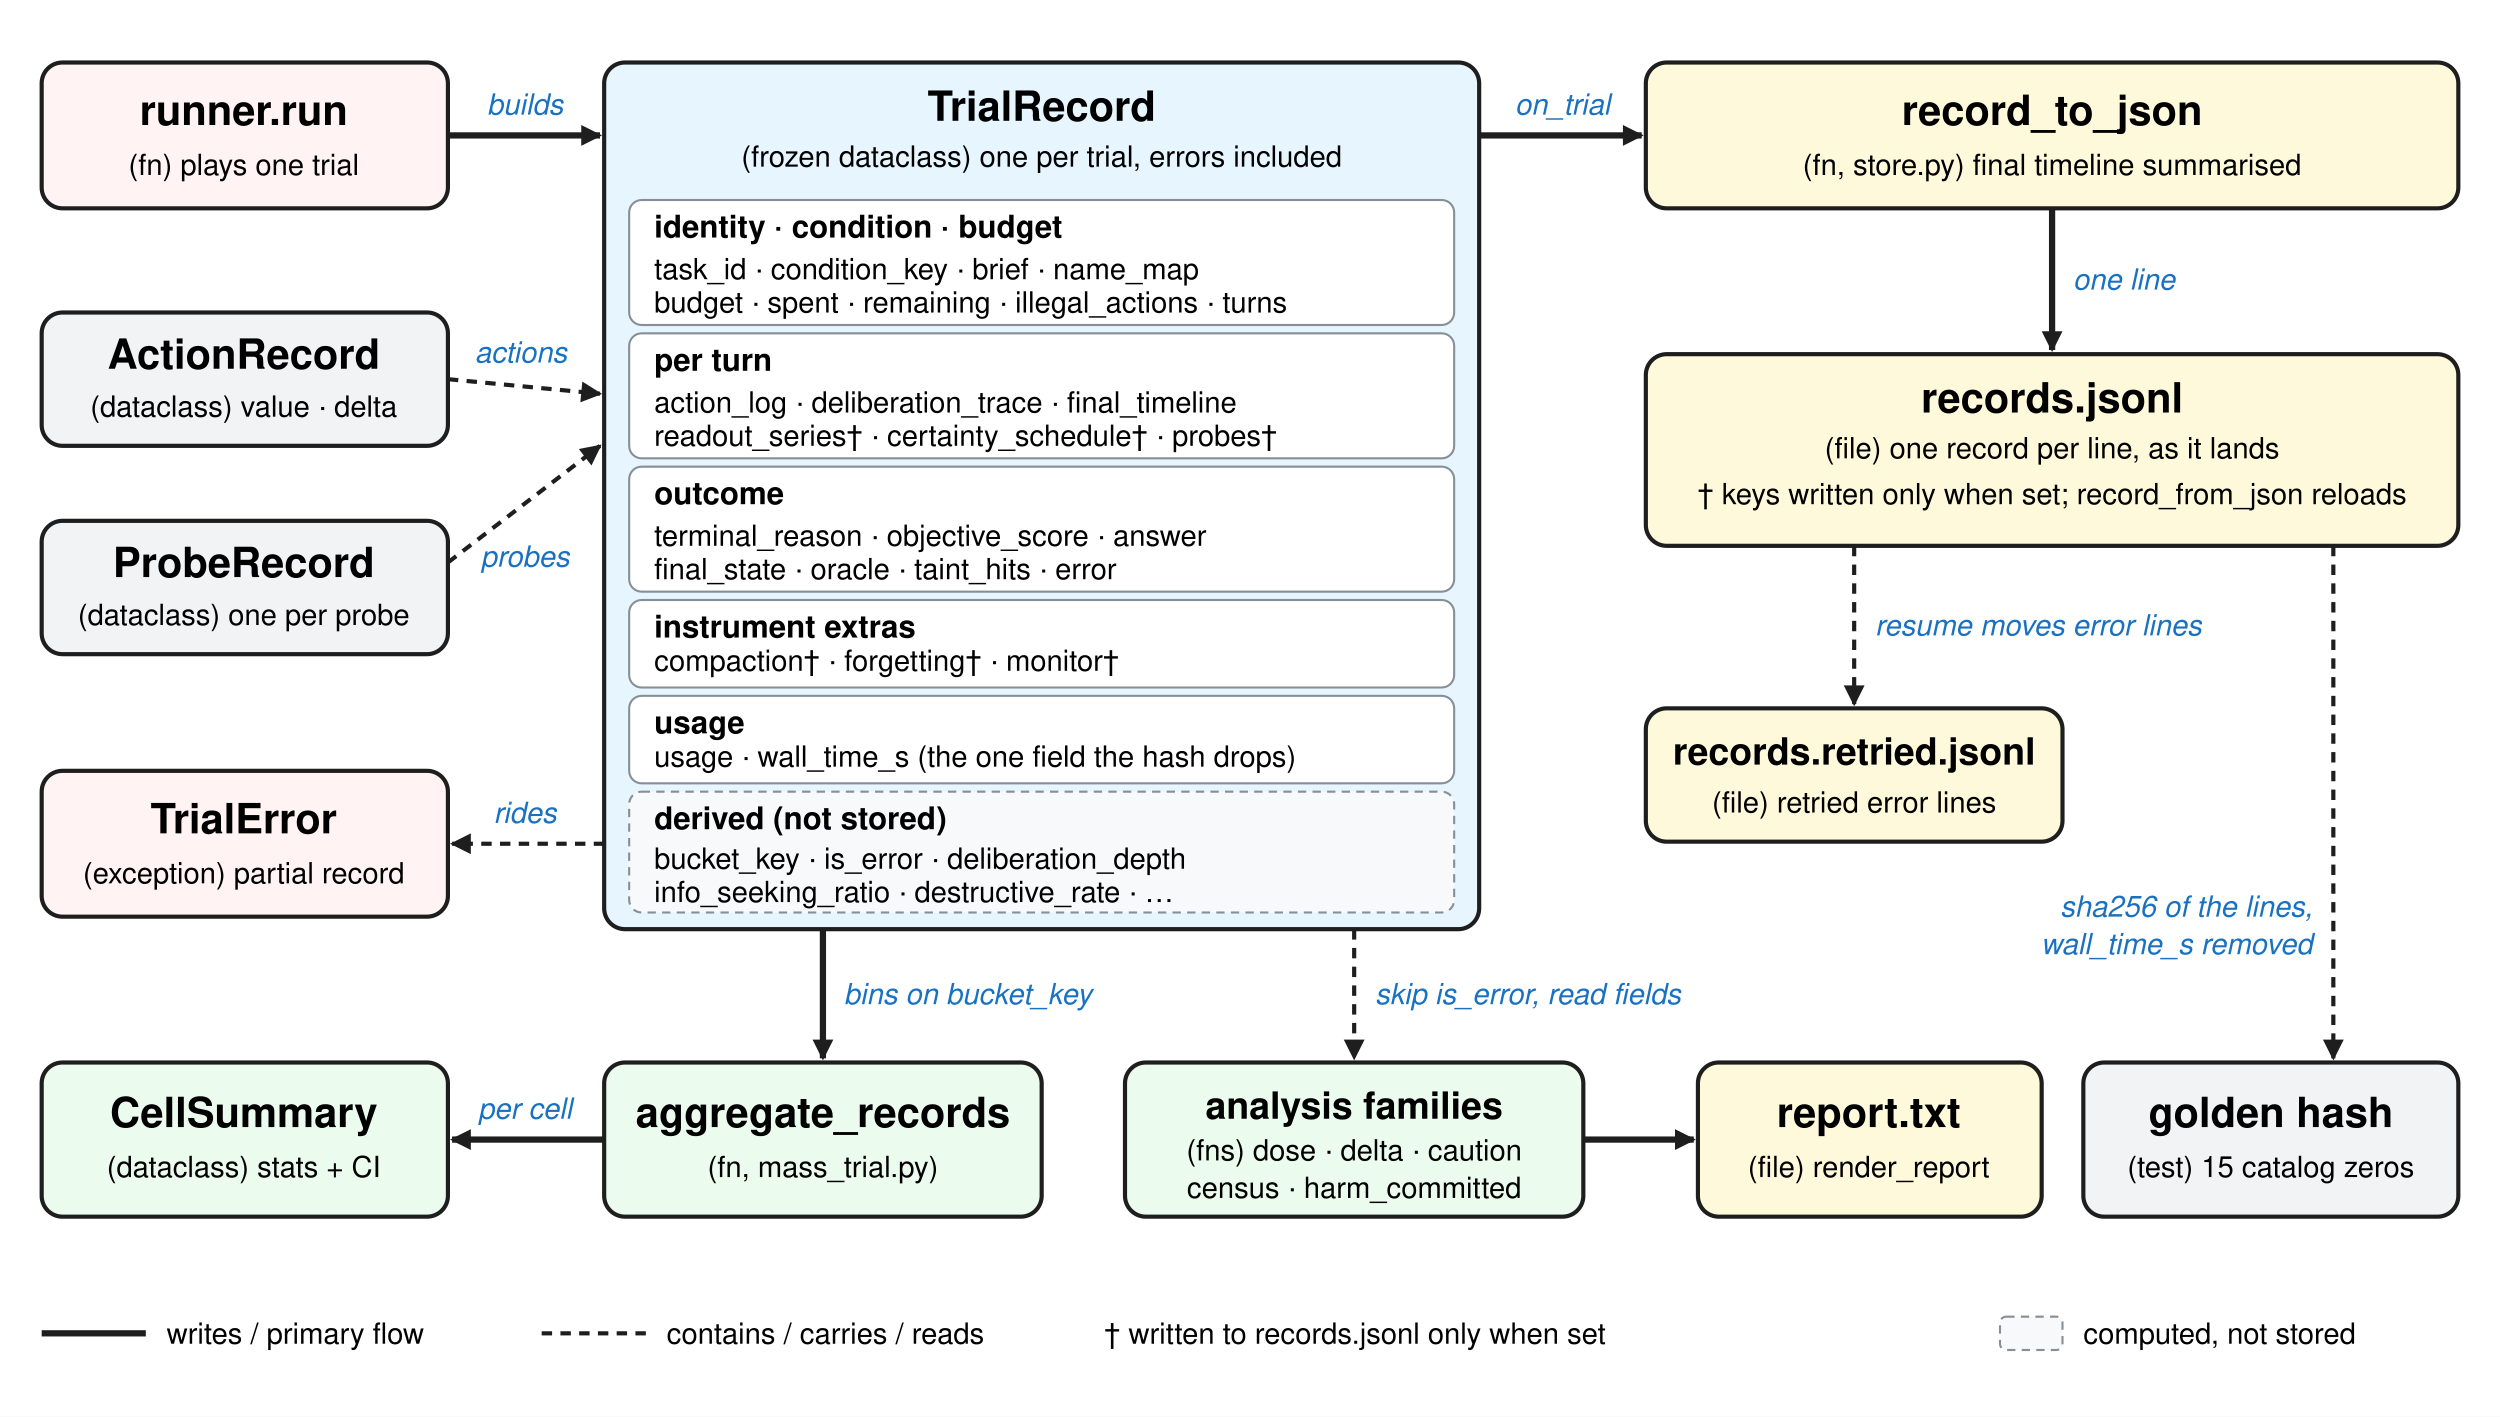
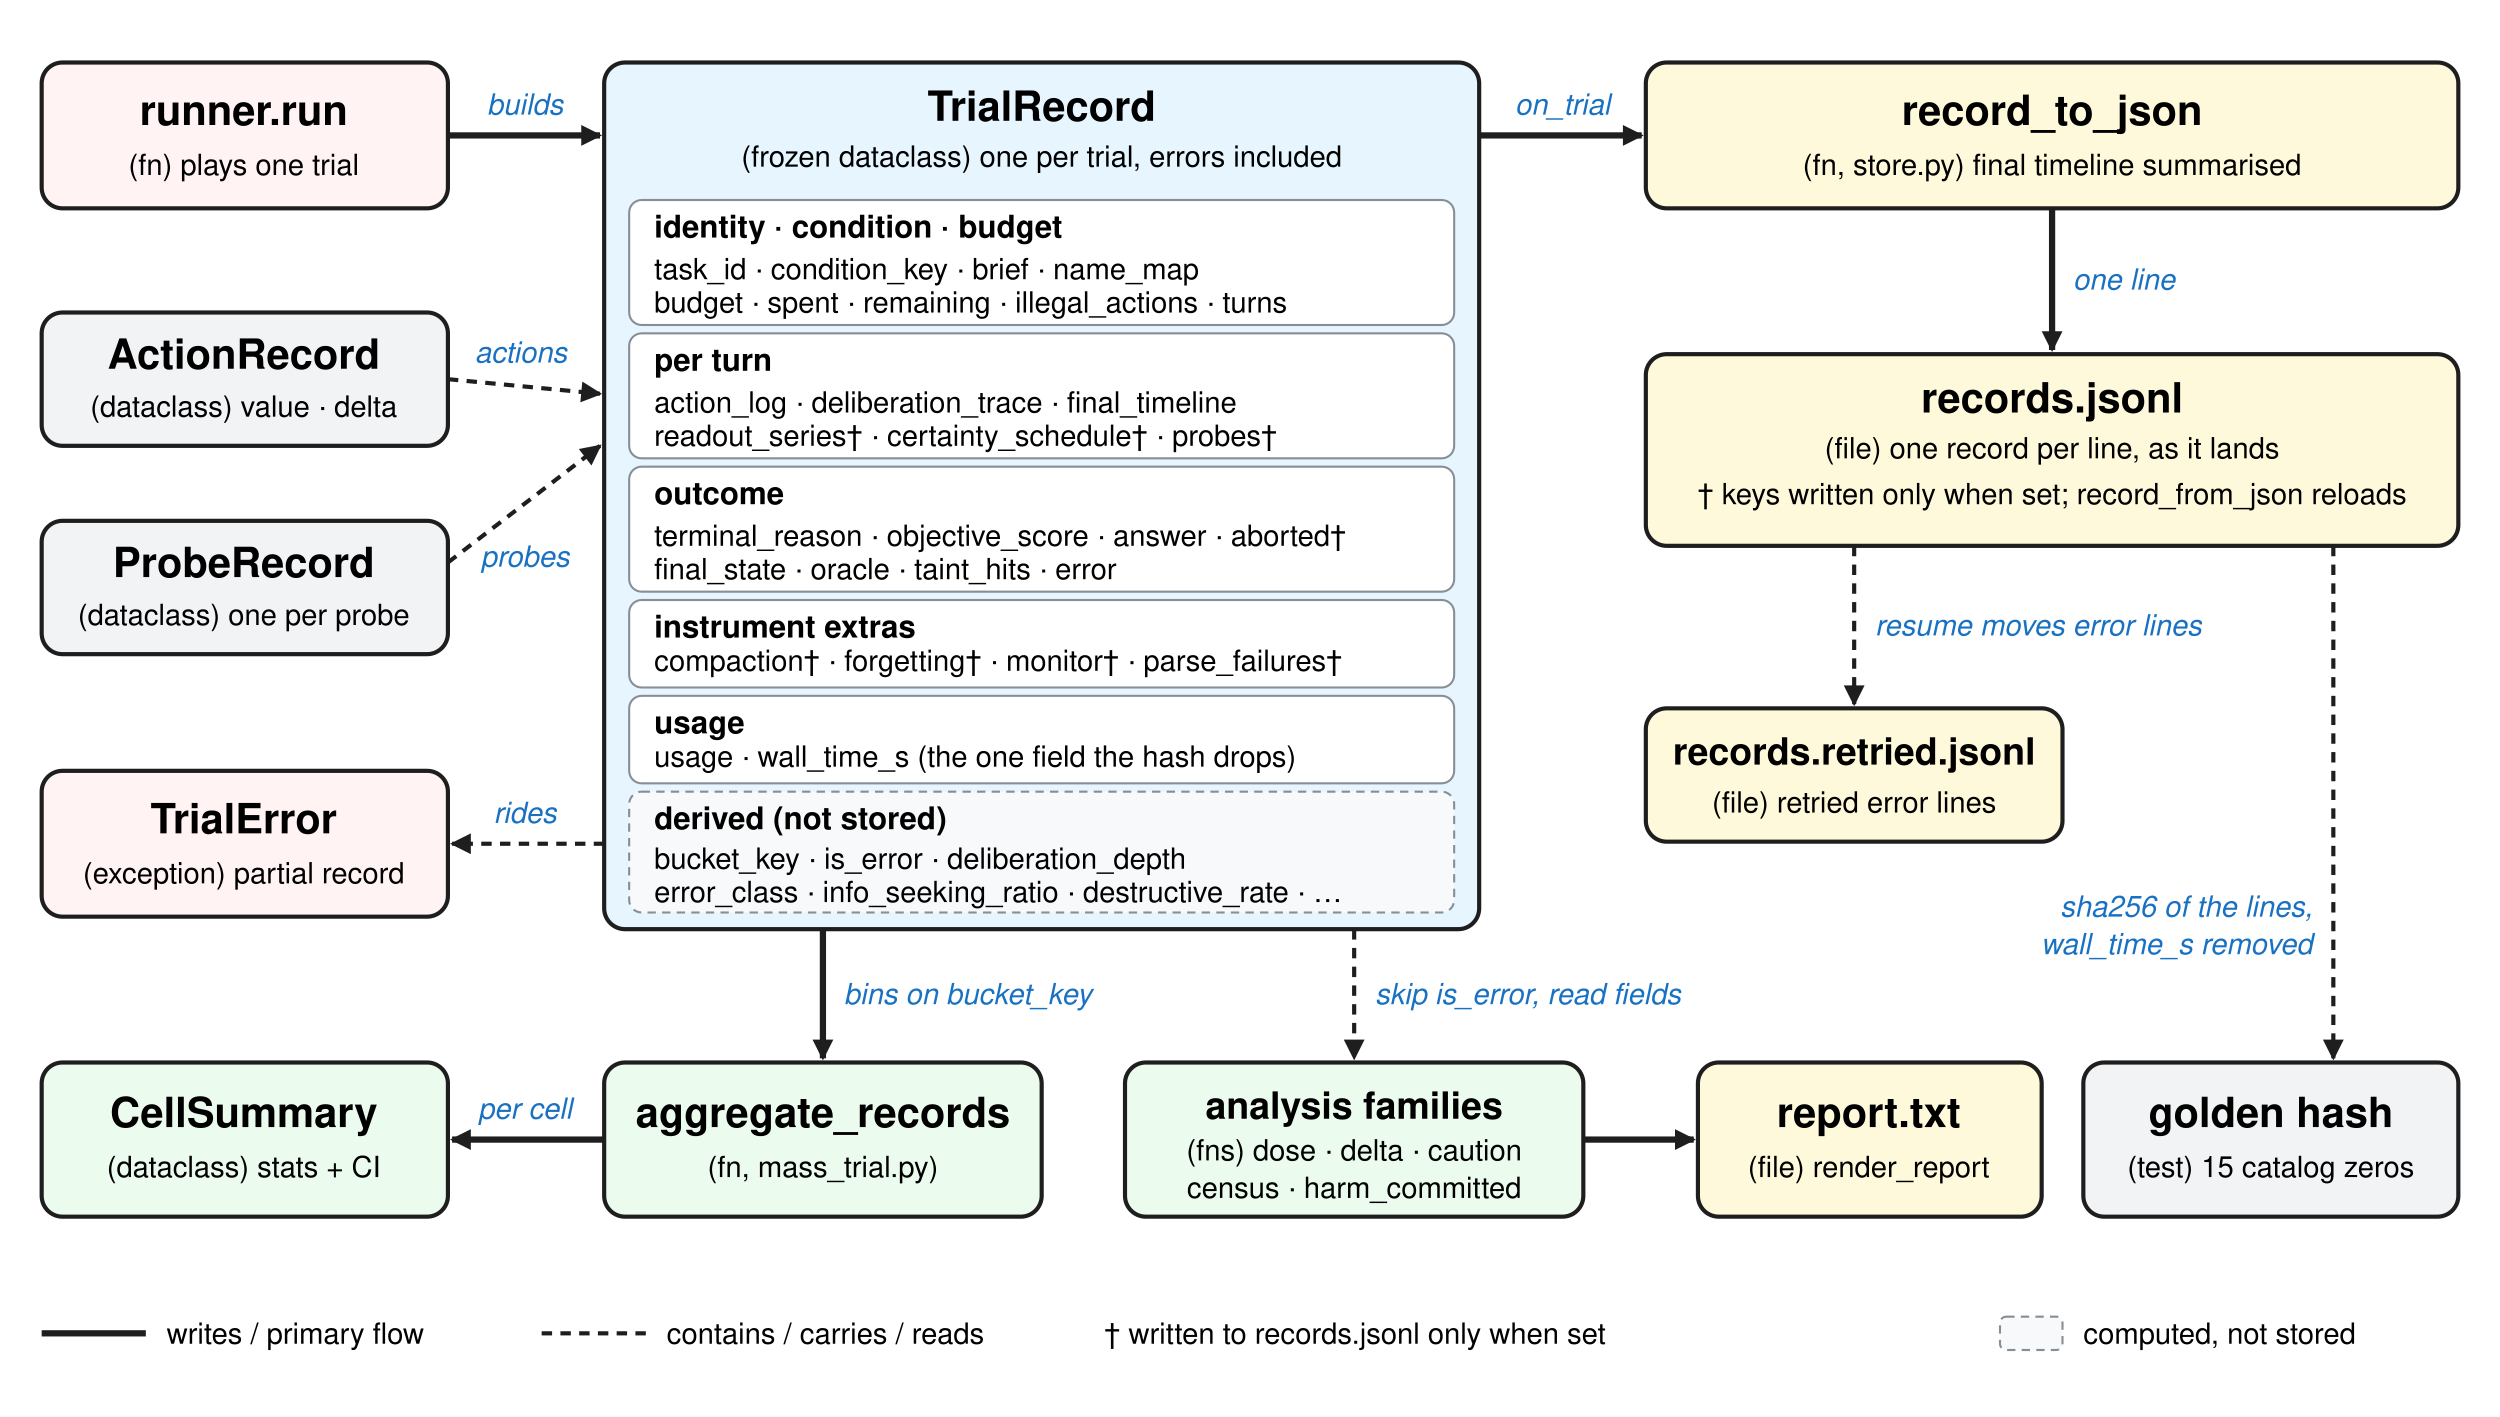
<svg xmlns="http://www.w3.org/2000/svg" width="2400" height="1360" viewBox="0 0 1200 680" font-family="Helvetica, Arial, sans-serif">
  <defs>
    <marker id="arrowhead" viewBox="0 0 10 10" refX="9" refY="5" markerUnits="userSpaceOnUse" markerWidth="10" markerHeight="10" orient="auto-start-reverse">
      <polygon id="arrowhead-shape" points="0,0 10,5 0,10" fill="#1e1e1e" />
    </marker>
  </defs>
  <rect id="bg" x="0" y="0" width="1200" height="680" fill="#ffffff" />
  <g id="n-run">
    <rect id="n-run-box" x="20" y="30" width="195" height="70" rx="10" fill="#fff3f3" stroke="#1e1e1e" stroke-width="2" />
    <text id="n-run-name" x="117" y="60" font-size="20" font-weight="600" text-anchor="middle">runner.run</text>
    <text id="n-run-kind" x="117" y="84" font-size="14" text-anchor="middle">(fn) plays one trial</text>
  </g>
  <g id="n-action">
    <rect id="n-action-box" x="20" y="150" width="195" height="64" rx="10" fill="#f1f3f5" stroke="#1e1e1e" stroke-width="2" />
    <text id="n-action-name" x="117" y="177" font-size="20" font-weight="600" text-anchor="middle">ActionRecord</text>
    <text id="n-action-kind" x="117" y="200" font-size="14" text-anchor="middle">(dataclass) value · delta</text>
  </g>
  <g id="n-probe">
    <rect id="n-probe-box" x="20" y="250" width="195" height="64" rx="10" fill="#f1f3f5" stroke="#1e1e1e" stroke-width="2" />
    <text id="n-probe-name" x="117" y="277" font-size="20" font-weight="600" text-anchor="middle">ProbeRecord</text>
    <text id="n-probe-kind" x="117" y="300" font-size="14" text-anchor="middle">(dataclass) one per probe</text>
  </g>
  <g id="n-trialerror">
    <rect id="n-trialerror-box" x="20" y="370" width="195" height="70" rx="10" fill="#fff3f3" stroke="#1e1e1e" stroke-width="2" />
    <text id="n-trialerror-name" x="117" y="400" font-size="20" font-weight="600" text-anchor="middle">TrialError</text>
    <text id="n-trialerror-kind" x="117" y="424" font-size="14" text-anchor="middle">(exception) partial record</text>
  </g>
  <g id="n-trialrecord">
    <rect id="n-tr-box" x="290" y="30" width="420" height="416" rx="10" fill="#e7f5ff" stroke="#1e1e1e" stroke-width="2" />
    <text id="n-tr-name" x="500" y="58" font-size="20" font-weight="600" text-anchor="middle">TrialRecord</text>
    <text id="n-tr-kind" x="500" y="80" font-size="14" text-anchor="middle">(frozen dataclass) one per trial, errors included</text>
    <rect id="g1-box" x="302" y="96" width="396" height="60" rx="6" fill="#ffffff" stroke="#868e96" stroke-width="1" />
    <text id="g1-label" x="314" y="114" font-size="15" font-weight="600">identity · condition · budget</text>
    <text id="g1-l1" x="314" y="134" font-size="14">task_id · condition_key · brief · name_map</text>
    <text id="g1-l2" x="314" y="150" font-size="14">budget · spent · remaining · illegal_actions · turns</text>
    <rect id="g2-box" x="302" y="160" width="396" height="60" rx="6" fill="#ffffff" stroke="#868e96" stroke-width="1" />
    <text id="g2-label" x="314" y="178" font-size="15" font-weight="600">per turn</text>
    <text id="g2-l1" x="314" y="198" font-size="14">action_log · deliberation_trace · final_timeline</text>
    <text id="g2-l2" x="314" y="214" font-size="14">readout_series† · certainty_schedule† · probes†</text>
    <rect id="g3-box" x="302" y="224" width="396" height="60" rx="6" fill="#ffffff" stroke="#868e96" stroke-width="1" />
    <text id="g3-label" x="314" y="242" font-size="15" font-weight="600">outcome</text>
-     <text id="g3-l1" x="314" y="262" font-size="14">terminal_reason · objective_score · answer</text>
+     <text id="g3-l1" x="314" y="262" font-size="14">terminal_reason · objective_score · answer · aborted†</text>
    <text id="g3-l2" x="314" y="278" font-size="14">final_state · oracle · taint_hits · error</text>
    <rect id="g4-box" x="302" y="288" width="396" height="42" rx="6" fill="#ffffff" stroke="#868e96" stroke-width="1" />
    <text id="g4-label" x="314" y="306" font-size="15" font-weight="600">instrument extras</text>
-     <text id="g4-l1" x="314" y="322" font-size="14">compaction† · forgetting† · monitor†</text>
+     <text id="g4-l1" x="314" y="322" font-size="14">compaction† · forgetting† · monitor† · parse_failures†</text>
    <rect id="g5-box" x="302" y="334" width="396" height="42" rx="6" fill="#ffffff" stroke="#868e96" stroke-width="1" />
    <text id="g5-label" x="314" y="352" font-size="15" font-weight="600">usage</text>
    <text id="g5-l1" x="314" y="368" font-size="14">usage · wall_time_s (the one field the hash drops)</text>
    <rect id="g6-box" x="302" y="380" width="396" height="58" rx="6" fill="#f8f9fa" stroke="#868e96" stroke-width="1" stroke-dasharray="4 3" />
    <text id="g6-label" x="314" y="398" font-size="15" font-weight="600">derived (not stored)</text>
    <text id="g6-l1" x="314" y="417" font-size="14">bucket_key · is_error · deliberation_depth</text>
-     <text id="g6-l2" x="314" y="433" font-size="14">info_seeking_ratio · destructive_rate · …</text>
+     <text id="g6-l2" x="314" y="433" font-size="14">error_class · info_seeking_ratio · destructive_rate · …</text>
  </g>
  <g id="n-tojson">
    <rect id="n-tojson-box" x="790" y="30" width="390" height="70" rx="10" fill="#fff9db" stroke="#1e1e1e" stroke-width="2" />
    <text id="n-tojson-name" x="985" y="60" font-size="20" font-weight="600" text-anchor="middle">record_to_json</text>
    <text id="n-tojson-kind" x="985" y="84" font-size="14" text-anchor="middle">(fn, store.py) final timeline summarised</text>
  </g>
  <g id="n-jsonl">
    <rect id="n-jsonl-box" x="790" y="170" width="390" height="92" rx="10" fill="#fff9db" stroke="#1e1e1e" stroke-width="2" />
    <text id="n-jsonl-name" x="985" y="198" font-size="20" font-weight="600" text-anchor="middle">records.jsonl</text>
    <text id="n-jsonl-kind" x="985" y="220" font-size="14" text-anchor="middle">(file) one record per line, as it lands</text>
    <text id="n-jsonl-note" x="985" y="242" font-size="14" text-anchor="middle">† keys written only when set; record_from_json reloads</text>
  </g>
  <g id="n-retried">
    <rect id="n-retried-box" x="790" y="340" width="200" height="64" rx="10" fill="#fff9db" stroke="#1e1e1e" stroke-width="2" />
    <text id="n-retried-name" x="890" y="367" font-size="18" font-weight="600" text-anchor="middle">records.retried.jsonl</text>
    <text id="n-retried-kind" x="890" y="390" font-size="14" text-anchor="middle">(file) retried error lines</text>
  </g>
  <g id="n-cell">
    <rect id="n-cell-box" x="20" y="510" width="195" height="74" rx="10" fill="#ebfbee" stroke="#1e1e1e" stroke-width="2" />
    <text id="n-cell-name" x="117" y="541" font-size="20" font-weight="600" text-anchor="middle">CellSummary</text>
    <text id="n-cell-kind" x="117" y="565" font-size="14" text-anchor="middle">(dataclass) stats + CI</text>
  </g>
  <g id="n-agg">
    <rect id="n-agg-box" x="290" y="510" width="210" height="74" rx="10" fill="#ebfbee" stroke="#1e1e1e" stroke-width="2" />
    <text id="n-agg-name" x="395" y="541" font-size="20" font-weight="600" text-anchor="middle">aggregate_records</text>
    <text id="n-agg-kind" x="395" y="565" font-size="14" text-anchor="middle">(fn, mass_trial.py)</text>
  </g>
  <g id="n-families">
    <rect id="n-families-box" x="540" y="510" width="220" height="74" rx="10" fill="#ebfbee" stroke="#1e1e1e" stroke-width="2" />
    <text id="n-families-name" x="650" y="537" font-size="18" font-weight="600" text-anchor="middle">analysis families</text>
    <text id="n-families-kind" x="650" y="557" font-size="14" text-anchor="middle">(fns) dose · delta · caution</text>
    <text id="n-families-kind2" x="650" y="575" font-size="14" text-anchor="middle">census · harm_committed</text>
  </g>
  <g id="n-report">
    <rect id="n-report-box" x="815" y="510" width="165" height="74" rx="10" fill="#fff9db" stroke="#1e1e1e" stroke-width="2" />
    <text id="n-report-name" x="897" y="541" font-size="20" font-weight="600" text-anchor="middle">report.txt</text>
    <text id="n-report-kind" x="897" y="565" font-size="14" text-anchor="middle">(file) render_report</text>
  </g>
  <g id="n-golden">
    <rect id="n-golden-box" x="1000" y="510" width="180" height="74" rx="10" fill="#f1f3f5" stroke="#1e1e1e" stroke-width="2" />
    <text id="n-golden-name" x="1090" y="541" font-size="20" font-weight="600" text-anchor="middle">golden hash</text>
    <text id="n-golden-kind" x="1090" y="565" font-size="14" text-anchor="middle">(test) 15 catalog zeros</text>
  </g>
  <g id="e-run-tr">
    <line id="e-run-tr-line" x1="215" y1="65" x2="288" y2="65" stroke="#1e1e1e" stroke-width="3" marker-end="url(#arrowhead)" />
    <text id="e-run-tr-label" x="252" y="55" font-size="14" fill="#1971c2" font-style="italic" text-anchor="middle">builds</text>
  </g>
  <g id="e-action-tr">
    <line id="e-action-tr-line" x1="215" y1="182" x2="288" y2="189" stroke="#1e1e1e" stroke-width="2" stroke-dasharray="5 4" marker-end="url(#arrowhead)" />
    <text id="e-action-tr-label" x="250" y="174" font-size="14" fill="#1971c2" font-style="italic" text-anchor="middle">actions</text>
  </g>
  <g id="e-probe-tr">
    <line id="e-probe-tr-line" x1="215" y1="270" x2="288" y2="214" stroke="#1e1e1e" stroke-width="2" stroke-dasharray="5 4" marker-end="url(#arrowhead)" />
    <text id="e-probe-tr-label" x="252" y="272" font-size="14" fill="#1971c2" font-style="italic" text-anchor="middle">probes</text>
  </g>
  <g id="e-tr-error">
    <line id="e-tr-error-line" x1="290" y1="405" x2="217" y2="405" stroke="#1e1e1e" stroke-width="2" stroke-dasharray="5 4" marker-end="url(#arrowhead)" />
    <text id="e-tr-error-label" x="252" y="395" font-size="14" fill="#1971c2" font-style="italic" text-anchor="middle">rides</text>
  </g>
  <g id="e-tr-tojson">
    <line id="e-tr-tojson-line" x1="710" y1="65" x2="788" y2="65" stroke="#1e1e1e" stroke-width="3" marker-end="url(#arrowhead)" />
    <text id="e-tr-tojson-label" x="750" y="55" font-size="14" fill="#1971c2" font-style="italic" text-anchor="middle">on_trial</text>
  </g>
  <g id="e-tojson-jsonl">
    <line id="e-tojson-jsonl-line" x1="985" y1="100" x2="985" y2="168" stroke="#1e1e1e" stroke-width="3" marker-end="url(#arrowhead)" />
    <text id="e-tojson-jsonl-label" x="995" y="139" font-size="14" fill="#1971c2" font-style="italic">one line</text>
  </g>
  <g id="e-jsonl-retried">
    <line id="e-jsonl-retried-line" x1="890" y1="262" x2="890" y2="338" stroke="#1e1e1e" stroke-width="2" stroke-dasharray="5 4" marker-end="url(#arrowhead)" />
    <text id="e-jsonl-retried-label" x="900" y="305" font-size="14" fill="#1971c2" font-style="italic">resume moves error lines</text>
  </g>
  <g id="e-jsonl-golden">
    <line id="e-jsonl-golden-line" x1="1120" y1="262" x2="1120" y2="508" stroke="#1e1e1e" stroke-width="2" stroke-dasharray="5 4" marker-end="url(#arrowhead)" />
    <text id="e-jsonl-golden-label1" x="1110" y="440" font-size="14" fill="#1971c2" font-style="italic" text-anchor="end">sha256 of the lines,</text>
    <text id="e-jsonl-golden-label2" x="1110" y="458" font-size="14" fill="#1971c2" font-style="italic" text-anchor="end">wall_time_s removed</text>
  </g>
  <g id="e-tr-agg">
    <line id="e-tr-agg-line" x1="395" y1="446" x2="395" y2="508" stroke="#1e1e1e" stroke-width="3" marker-end="url(#arrowhead)" />
    <text id="e-tr-agg-label" x="405" y="482" font-size="14" fill="#1971c2" font-style="italic">bins on bucket_key</text>
  </g>
  <g id="e-tr-families">
    <line id="e-tr-families-line" x1="650" y1="446" x2="650" y2="508" stroke="#1e1e1e" stroke-width="2" stroke-dasharray="5 4" marker-end="url(#arrowhead)" />
    <text id="e-tr-families-label" x="660" y="482" font-size="14" fill="#1971c2" font-style="italic">skip is_error, read fields</text>
  </g>
  <g id="e-agg-cell">
    <line id="e-agg-cell-line" x1="290" y1="547" x2="217" y2="547" stroke="#1e1e1e" stroke-width="3" marker-end="url(#arrowhead)" />
    <text id="e-agg-cell-label" x="252" y="537" font-size="14" fill="#1971c2" font-style="italic" text-anchor="middle">per cell</text>
  </g>
  <g id="e-families-report">
    <line id="e-families-report-line" x1="760" y1="547" x2="813" y2="547" stroke="#1e1e1e" stroke-width="3" marker-end="url(#arrowhead)" />
  </g>
  <g id="legend">
    <line id="legend-solid" x1="20" y1="640" x2="70" y2="640" stroke="#1e1e1e" stroke-width="3" />
    <text id="legend-solid-text" x="80" y="645" font-size="14">writes / primary flow</text>
    <line id="legend-dotted" x1="260" y1="640" x2="310" y2="640" stroke="#1e1e1e" stroke-width="2" stroke-dasharray="5 4" />
    <text id="legend-dotted-text" x="320" y="645" font-size="14">contains / carries / reads</text>
    <text id="legend-dagger" x="530" y="645" font-size="14">† written to records.jsonl only when set</text>
    <rect id="legend-derived" x="960" y="632" width="30" height="16" rx="3" fill="#f8f9fa" stroke="#868e96" stroke-width="1" stroke-dasharray="4 3" />
    <text id="legend-derived-text" x="1000" y="645" font-size="14">computed, not stored</text>
  </g>
</svg>
